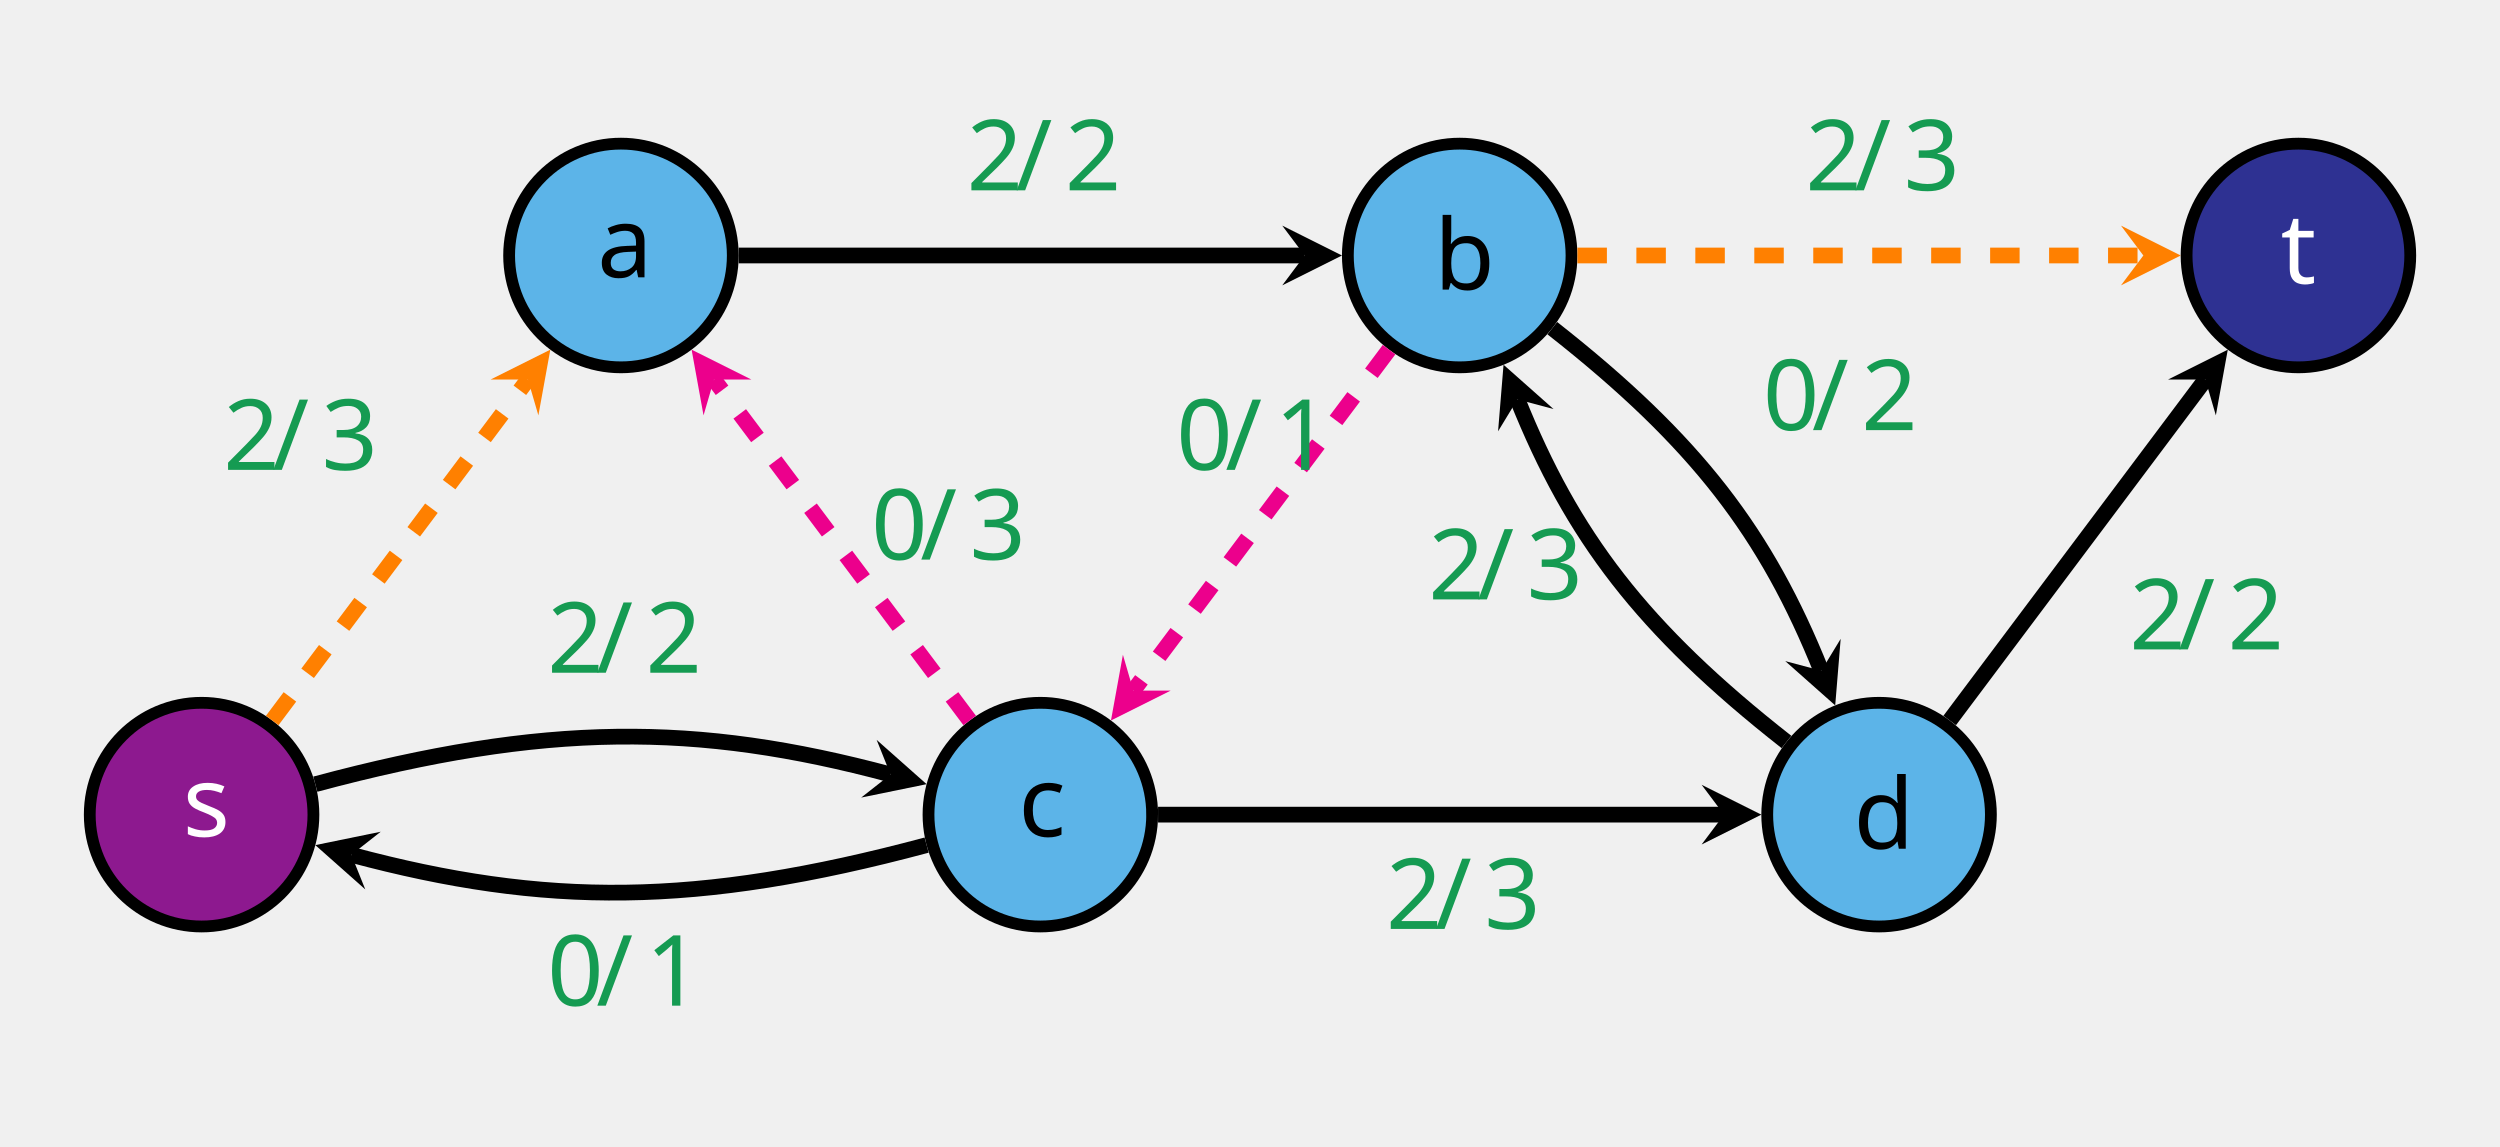
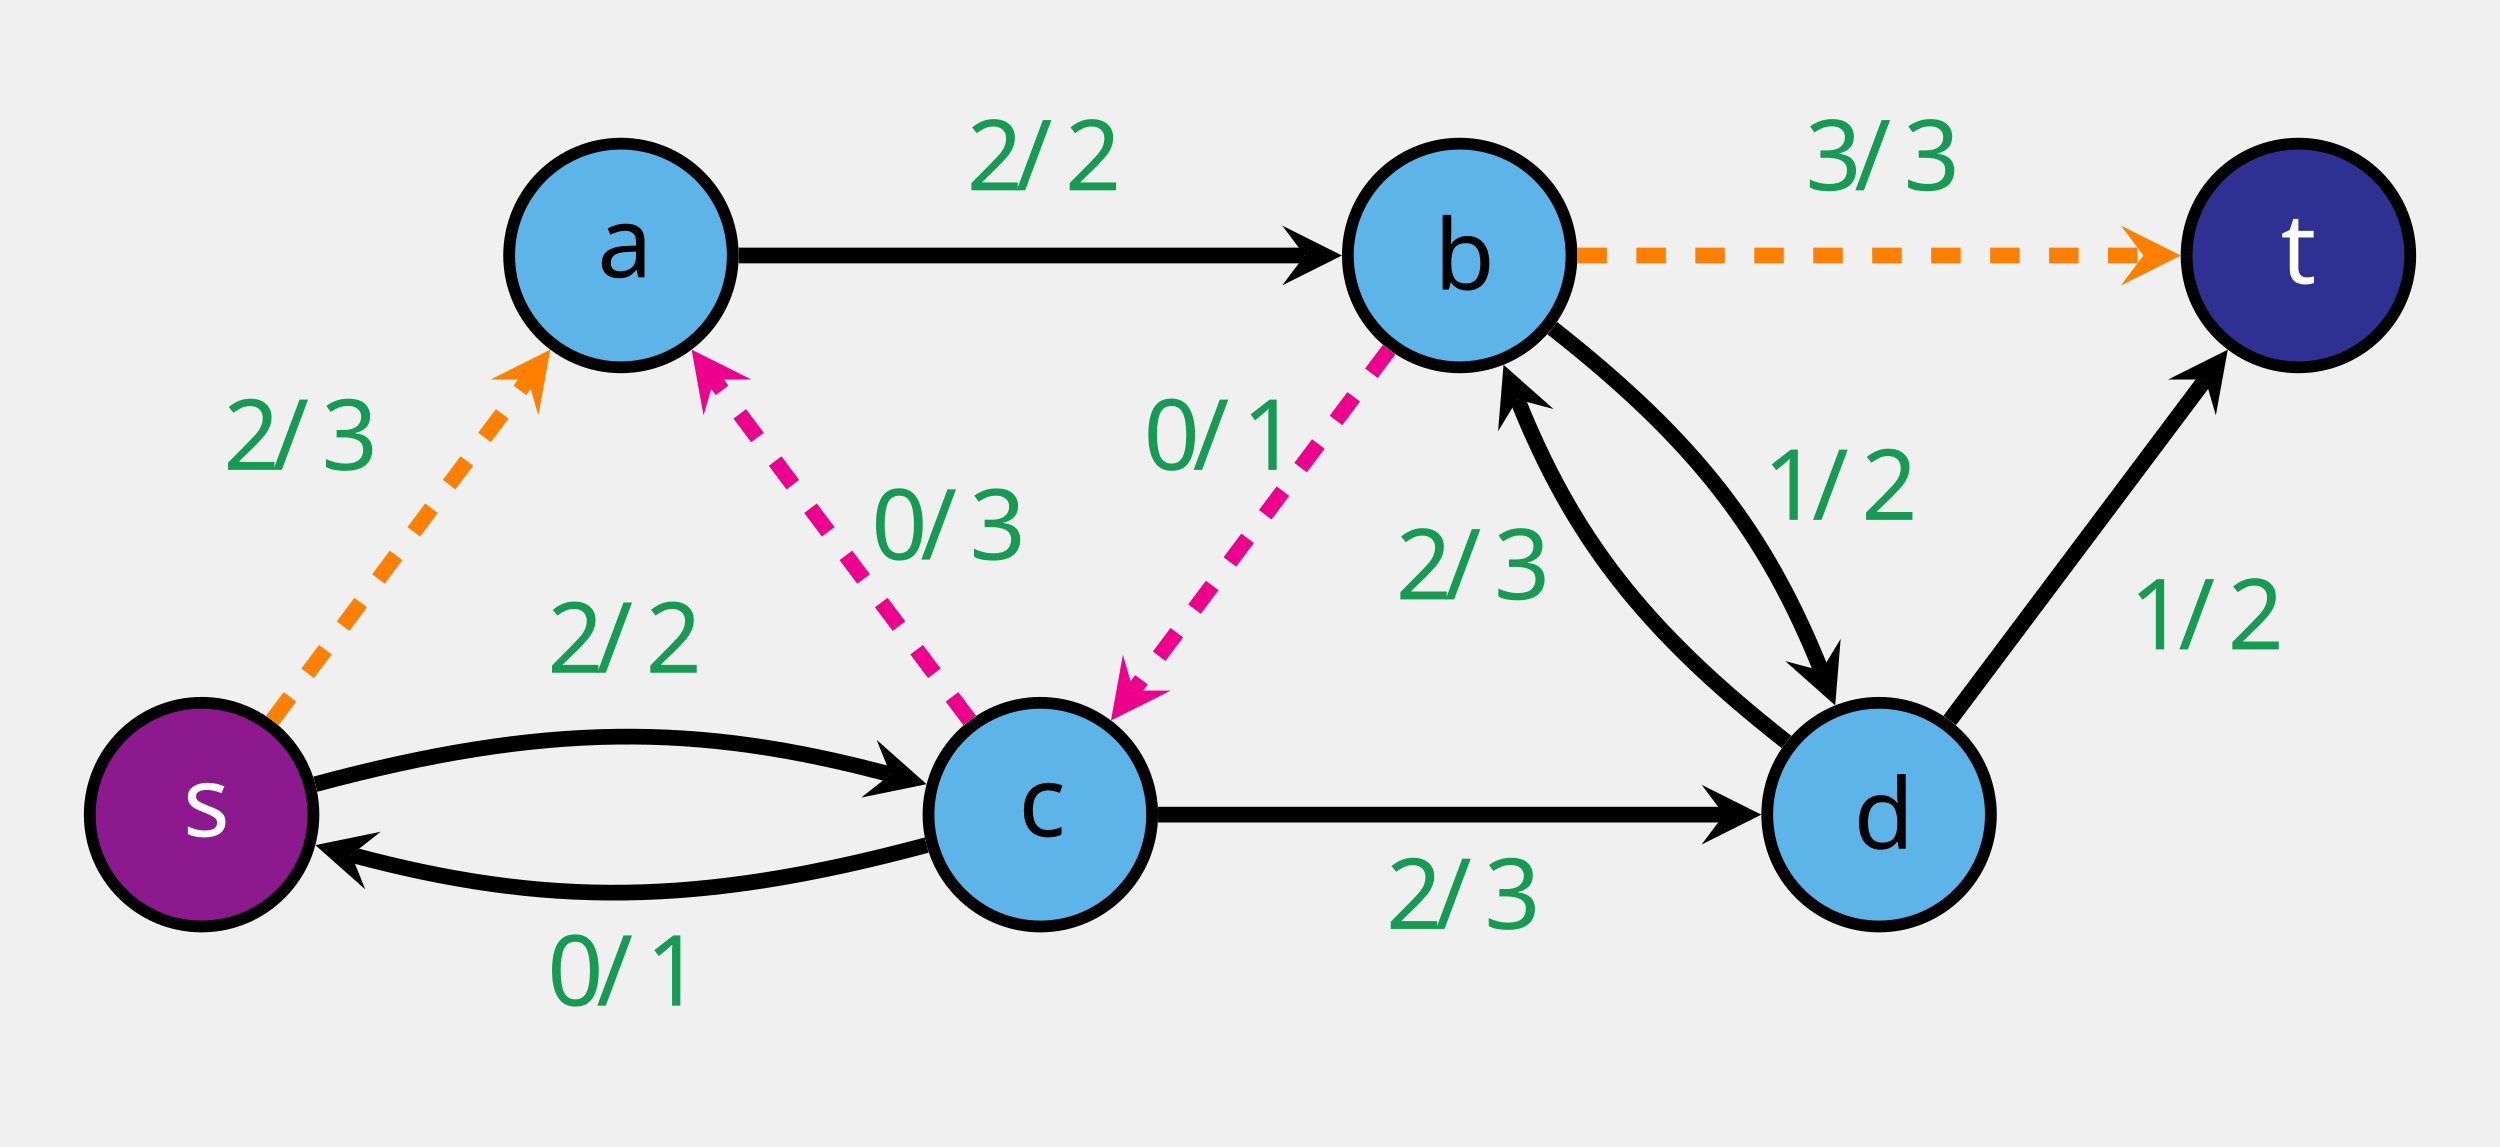
<svg xmlns="http://www.w3.org/2000/svg" version="1.1" id="svg2" width="337.972" height="155.044" viewBox="0 0 337.972 155.044">
  <defs id="defs6" />
  <g id="g8" transform="matrix(1.333333,0,0,-1.333333,0,155.044)">
    <g id="g10" transform="translate(20.44,33.685)">
      <g id="g12">
        <g id="g14">
          <g id="g16">
            <g id="g18">
              <path d="m 53.859,56.694 c 0,6.262 -5.076,11.339 -11.339,11.339 -6.262,0 -11.339,-5.076 -11.339,-11.339 0,-6.262 5.076,-11.339 11.339,-11.339 6.262,0 11.339,5.076 11.339,11.339 z" style="fill:#5cb4e8;fill-opacity:1;fill-rule:nonzero;stroke:#000000;stroke-width:1.196;stroke-linecap:butt;stroke-linejoin:miter;stroke-miterlimit:10;stroke-dasharray:none;stroke-opacity:1" id="path20" />
            </g>
            <g id="g22" transform="translate(40.126,54.479)">
              <g id="g24">
                <g id="g26" transform="translate(-60.566,-88.164)">
                  <text xml:space="preserve" transform="matrix(1,0,0,-1,60.566,88.164)" style="font-variant:normal;font-weight:normal;font-size:9.963px;font-family:CMSS10;-inkscape-font-specification:CMSS10;writing-mode:lr-tb;fill:#000000;fill-opacity:1;fill-rule:nonzero;stroke:none" id="text30">
                    <tspan x="0" y="0" id="tspan28">a</tspan>
                  </text>
                  <g id="g32" transform="translate(60.566,88.164)" />
                </g>
              </g>
              <g id="g34" transform="translate(-40.126,-54.479)" />
            </g>
          </g>
          <g id="g36">
            <g id="g38">
              <path d="m 138.899,56.694 c 0,6.262 -5.076,11.339 -11.339,11.339 -6.262,0 -11.339,-5.076 -11.339,-11.339 0,-6.262 5.076,-11.339 11.339,-11.339 6.262,0 11.339,5.076 11.339,11.339 z" style="fill:#5cb4e8;fill-opacity:1;fill-rule:nonzero;stroke:#000000;stroke-width:1.196;stroke-linecap:butt;stroke-linejoin:miter;stroke-miterlimit:10;stroke-dasharray:none;stroke-opacity:1" id="path40" />
            </g>
            <g id="g42" transform="translate(124.986,53.234)">
              <g id="g44">
                <g id="g46" transform="translate(-145.426,-86.919)">
                  <text xml:space="preserve" transform="matrix(1,0,0,-1,145.426,86.919)" style="font-variant:normal;font-weight:normal;font-size:9.963px;font-family:CMSS10;-inkscape-font-specification:CMSS10;writing-mode:lr-tb;fill:#000000;fill-opacity:1;fill-rule:nonzero;stroke:none" id="text50">
                    <tspan x="0" y="0" id="tspan48">b</tspan>
                  </text>
                  <g id="g52" transform="translate(145.426,86.919)" />
                </g>
              </g>
              <g id="g54" transform="translate(-124.986,-53.234)" />
            </g>
          </g>
          <g id="g56">
            <g id="g58">
              <path d="m 223.94,56.694 c 0,6.262 -5.076,11.339 -11.339,11.339 -6.262,0 -11.339,-5.076 -11.339,-11.339 0,-6.262 5.076,-11.339 11.339,-11.339 6.262,0 11.339,5.076 11.339,11.339 z" style="fill:#2e3192;fill-opacity:1;fill-rule:nonzero;stroke:#000000;stroke-width:1.196;stroke-linecap:butt;stroke-linejoin:miter;stroke-miterlimit:10;stroke-dasharray:none;stroke-opacity:1" id="path60" />
            </g>
            <g id="g62" transform="translate(210.8,53.847)">
              <g id="g64">
                <g id="g66" transform="translate(-231.24,-87.532)">
                  <text xml:space="preserve" transform="matrix(1,0,0,-1,231.24,87.532)" style="font-variant:normal;font-weight:normal;font-size:9.963px;font-family:CMSS10;-inkscape-font-specification:CMSS10;writing-mode:lr-tb;fill:#ffffff;fill-opacity:1;fill-rule:nonzero;stroke:none" id="text70">
                    <tspan x="0" y="0" id="tspan68">t</tspan>
                  </text>
                  <g id="g72" transform="translate(231.24,87.532)" />
                </g>
              </g>
              <g id="g74" transform="translate(-210.8,-53.847)" />
            </g>
          </g>
          <g id="g76">
            <g id="g78">
              <path d="M 11.339,0 C 11.339,6.262 6.262,11.339 0,11.339 -6.262,11.339 -11.339,6.262 -11.339,0 c 0,-6.262 5.076,-11.339 11.339,-11.339 6.262,0 11.339,5.076 11.339,11.339 z" style="fill:#8d198f;fill-opacity:1;fill-rule:nonzero;stroke:#000000;stroke-width:1.196;stroke-linecap:butt;stroke-linejoin:miter;stroke-miterlimit:10;stroke-dasharray:none;stroke-opacity:1" id="path80" />
            </g>
            <g id="g82" transform="translate(-1.909,-2.214)">
              <g id="g84">
                <g id="g86" transform="translate(-18.531,-31.471)">
                  <text xml:space="preserve" transform="matrix(1,0,0,-1,18.531,31.471)" style="font-variant:normal;font-weight:normal;font-size:9.963px;font-family:CMSS10;-inkscape-font-specification:CMSS10;writing-mode:lr-tb;fill:#ffffff;fill-opacity:1;fill-rule:nonzero;stroke:none" id="text90">
                    <tspan x="0" y="0" id="tspan88">s</tspan>
                  </text>
                  <g id="g92" transform="translate(18.531,31.471)" />
                </g>
              </g>
              <g id="g94" transform="translate(1.909,2.214)" />
            </g>
          </g>
          <g id="g96">
            <g id="g98">
              <path d="m 96.379,0 c 0,6.262 -5.076,11.339 -11.339,11.339 C 78.778,11.339 73.702,6.262 73.702,0 c 0,-6.262 5.076,-11.339 11.339,-11.339 6.262,0 11.339,5.076 11.339,11.339 z" style="fill:#5cb4e8;fill-opacity:1;fill-rule:nonzero;stroke:#000000;stroke-width:1.196;stroke-linecap:butt;stroke-linejoin:miter;stroke-miterlimit:10;stroke-dasharray:none;stroke-opacity:1" id="path100" />
            </g>
            <g id="g102" transform="translate(82.826,-2.214)">
              <g id="g104">
                <g id="g106" transform="translate(-103.266,-31.471)">
                  <text xml:space="preserve" transform="matrix(1,0,0,-1,103.266,31.471)" style="font-variant:normal;font-weight:normal;font-size:9.963px;font-family:CMSS10;-inkscape-font-specification:CMSS10;writing-mode:lr-tb;fill:#000000;fill-opacity:1;fill-rule:nonzero;stroke:none" id="text110">
                    <tspan x="0" y="0" id="tspan108">c</tspan>
                  </text>
                  <g id="g112" transform="translate(103.266,31.471)" />
                </g>
              </g>
              <g id="g114" transform="translate(-82.826,2.214)" />
            </g>
          </g>
          <g id="g116">
            <g id="g118">
              <path d="m 181.42,0 c 0,6.262 -5.076,11.339 -11.339,11.339 -6.262,0 -11.339,-5.076 -11.339,-11.339 0,-6.262 5.076,-11.339 11.339,-11.339 6.262,0 11.339,5.076 11.339,11.339 z" style="fill:#5cb4e8;fill-opacity:1;fill-rule:nonzero;stroke:#000000;stroke-width:1.196;stroke-linecap:butt;stroke-linejoin:miter;stroke-miterlimit:10;stroke-dasharray:none;stroke-opacity:1" id="path120" />
            </g>
            <g id="g122" transform="translate(167.505,-3.459)">
              <g id="g124">
                <g id="g126" transform="translate(-187.945,-30.226)">
                  <text xml:space="preserve" transform="matrix(1,0,0,-1,187.945,30.226)" style="font-variant:normal;font-weight:normal;font-size:9.963px;font-family:CMSS10;-inkscape-font-specification:CMSS10;writing-mode:lr-tb;fill:#000000;fill-opacity:1;fill-rule:nonzero;stroke:none" id="text130">
                    <tspan x="0" y="0" id="tspan128">d</tspan>
                  </text>
                  <g id="g132" transform="translate(187.945,30.226)" />
                </g>
              </g>
              <g id="g134" transform="translate(-167.505,3.459)" />
            </g>
          </g>
          <g id="g136">
            <g id="g138">
              <path d="M 7.162,9.549 33.087,44.116" style="fill:none;stroke:#ff8000;stroke-width:1.594;stroke-linecap:butt;stroke-linejoin:miter;stroke-miterlimit:10;stroke-dasharray:2.989, 2.989;stroke-dashoffset:0;stroke-opacity:1" id="path140" />
              <g id="g142" transform="matrix(0.59999,0.79997,-0.79997,0.59999,33.08698,44.11621)">
                <g id="g144">
                  <path d="M 3.786,0 -2.271,3.029 0,0 -2.271,-3.029" style="fill:#ff8000;fill-opacity:1;fill-rule:nonzero;stroke:none" id="path146" />
                </g>
              </g>
              <g id="g148">
                <g id="g150" transform="translate(2.199,34.955)">
                  <g id="g152">
                    <g id="g154" transform="translate(-22.639,-68.64)">
                      <text xml:space="preserve" transform="matrix(1,0,0,-1,22.639,68.64)" style="font-variant:normal;font-weight:normal;font-size:9.963px;font-family:CMSS10;-inkscape-font-specification:CMSS10;writing-mode:lr-tb;fill:#159b52;fill-opacity:1;fill-rule:nonzero;stroke:none" id="text162">
                        <tspan x="0" y="0" id="tspan156">2</tspan>
                        <tspan x="4.981" y="0" id="tspan158">/</tspan>
                        <tspan x="9.963" y="0" id="tspan160">3</tspan>
                      </text>
                      <g id="g164" transform="translate(22.639,68.64)" />
                    </g>
                  </g>
                  <g id="g166" transform="translate(-2.199,-34.955)" />
                </g>
              </g>
            </g>
          </g>
          <g id="g168">
            <g id="g170">
              <path d="m 11.53,3.089 c 23.347,6.256 38.634,6.256 58.324,0.98" style="fill:none;stroke:#000000;stroke-width:1.594;stroke-linecap:butt;stroke-linejoin:miter;stroke-miterlimit:10;stroke-dasharray:none;stroke-opacity:1" id="path172" />
              <g id="g174" transform="matrix(0.96593,-0.25879,0.25879,0.96593,69.85382,4.06876)">
                <g id="g176">
                  <path d="M 3.786,0 -2.271,3.029 0,0 -2.271,-3.029" style="fill:#000000;fill-opacity:1;fill-rule:nonzero;stroke:none" id="path178" />
                </g>
              </g>
              <g id="g180">
                <g id="g182" transform="translate(35.048,14.389)">
                  <g id="g184">
                    <g id="g186" transform="translate(-55.488,-48.074)">
                      <text xml:space="preserve" transform="matrix(1,0,0,-1,55.488,48.074)" style="font-variant:normal;font-weight:normal;font-size:9.963px;font-family:CMSS10;-inkscape-font-specification:CMSS10;writing-mode:lr-tb;fill:#159b52;fill-opacity:1;fill-rule:nonzero;stroke:none" id="text194">
                        <tspan x="0" y="0" id="tspan188">2</tspan>
                        <tspan x="4.981" y="0" id="tspan190">/</tspan>
                        <tspan x="9.963" y="0" id="tspan192">2</tspan>
                      </text>
                      <g id="g196" transform="translate(55.488,48.074)" />
                    </g>
                  </g>
                  <g id="g198" transform="translate(-35.048,-14.389)" />
                </g>
              </g>
            </g>
          </g>
          <g id="g200">
            <g id="g202">
              <path d="M 73.511,-3.089 C 50.163,-9.345 34.877,-9.345 15.187,-4.069" style="fill:none;stroke:#000000;stroke-width:1.594;stroke-linecap:butt;stroke-linejoin:miter;stroke-miterlimit:10;stroke-dasharray:none;stroke-opacity:1" id="path204" />
              <g id="g206" transform="matrix(-0.96593,0.25879,-0.25879,-0.96593,15.18658,-4.06876)">
                <g id="g208">
                  <path d="M 3.786,0 -2.271,3.029 0,0 -2.271,-3.029" style="fill:#000000;fill-opacity:1;fill-rule:nonzero;stroke:none" id="path210" />
                </g>
              </g>
              <g id="g212">
                <g id="g214" transform="translate(35.048,-19.37)">
                  <g id="g216">
                    <g id="g218" transform="translate(-55.488,-14.315)">
                      <text xml:space="preserve" transform="matrix(1,0,0,-1,55.488,14.315)" style="font-variant:normal;font-weight:normal;font-size:9.963px;font-family:CMSS10;-inkscape-font-specification:CMSS10;writing-mode:lr-tb;fill:#159b52;fill-opacity:1;fill-rule:nonzero;stroke:none" id="text226">
                        <tspan x="0" y="0" id="tspan220">0</tspan>
                        <tspan x="4.981" y="0" id="tspan222">/</tspan>
                        <tspan x="9.963" y="0" id="tspan224">1</tspan>
                      </text>
                      <g id="g228" transform="translate(55.488,14.315)" />
                    </g>
                  </g>
                  <g id="g230" transform="translate(-35.048,19.37)" />
                </g>
              </g>
            </g>
          </g>
          <g id="g232">
            <g id="g234">
              <path d="M 77.879,9.549 51.953,44.116" style="fill:none;stroke:#ec008c;stroke-width:1.594;stroke-linecap:butt;stroke-linejoin:miter;stroke-miterlimit:10;stroke-dasharray:2.989, 2.989;stroke-dashoffset:0;stroke-opacity:1" id="path236" />
              <g id="g238" transform="matrix(-0.59999,0.79997,-0.79997,-0.59999,51.95341,44.11621)">
                <g id="g240">
                  <path d="M 3.786,0 -2.271,3.029 0,0 -2.271,-3.029" style="fill:#ec008c;fill-opacity:1;fill-rule:nonzero;stroke:none" id="path242" />
                </g>
              </g>
              <g id="g244">
                <g id="g246" transform="translate(67.897,25.856)">
                  <g id="g248">
                    <g id="g250" transform="translate(-88.337,-59.541)">
                      <text xml:space="preserve" transform="matrix(1,0,0,-1,88.337,59.541)" style="font-variant:normal;font-weight:normal;font-size:9.963px;font-family:CMSS10;-inkscape-font-specification:CMSS10;writing-mode:lr-tb;fill:#159b52;fill-opacity:1;fill-rule:nonzero;stroke:none" id="text258">
                        <tspan x="0" y="0" id="tspan252">0</tspan>
                        <tspan x="4.981" y="0" id="tspan254">/</tspan>
                        <tspan x="9.963" y="0" id="tspan256">3</tspan>
                      </text>
                      <g id="g260" transform="translate(88.337,59.541)" />
                    </g>
                  </g>
                  <g id="g262" transform="translate(-67.897,-25.856)" />
                </g>
              </g>
            </g>
          </g>
          <g id="g264">
            <g id="g266">
              <path d="m 54.457,56.694 h 57.382" style="fill:none;stroke:#000000;stroke-width:1.594;stroke-linecap:butt;stroke-linejoin:miter;stroke-miterlimit:10;stroke-dasharray:none;stroke-opacity:1" id="path268" />
              <g id="g270" transform="translate(111.8383,56.69362)">
                <g id="g272">
                  <path d="M 3.786,0 -2.271,3.029 0,0 -2.271,-3.029" style="fill:#000000;fill-opacity:1;fill-rule:nonzero;stroke:none" id="path274" />
                </g>
              </g>
              <g id="g276">
                <g id="g278" transform="translate(77.568,63.301)">
                  <g id="g280">
                    <g id="g282" transform="translate(-98.008,-96.986)">
                      <text xml:space="preserve" transform="matrix(1,0,0,-1,98.008,96.986)" style="font-variant:normal;font-weight:normal;font-size:9.963px;font-family:CMSS10;-inkscape-font-specification:CMSS10;writing-mode:lr-tb;fill:#159b52;fill-opacity:1;fill-rule:nonzero;stroke:none" id="text290">
                        <tspan x="0" y="0" id="tspan284">2</tspan>
                        <tspan x="4.981" y="0" id="tspan286">/</tspan>
                        <tspan x="9.963" y="0" id="tspan288">2</tspan>
                      </text>
                      <g id="g292" transform="translate(98.008,96.986)" />
                    </g>
                  </g>
                  <g id="g294" transform="translate(-77.568,-63.301)" />
                </g>
              </g>
            </g>
          </g>
          <g id="g296">
            <g id="g298">
              <path d="M 120.399,47.145 94.474,12.577" style="fill:none;stroke:#ec008c;stroke-width:1.594;stroke-linecap:butt;stroke-linejoin:miter;stroke-miterlimit:10;stroke-dasharray:2.989, 2.989;stroke-dashoffset:0;stroke-opacity:1" id="path300" />
              <g id="g302" transform="matrix(-0.59999,-0.79997,0.79997,-0.59999,94.47365,12.5774)">
                <g id="g304">
                  <path d="M 3.786,0 -2.271,3.029 0,0 -2.271,-3.029" style="fill:#ec008c;fill-opacity:1;fill-rule:nonzero;stroke:none" id="path306" />
                </g>
              </g>
              <g id="g308">
-                 <g id="g310" transform="translate(98.827,34.955)">
+                 <g id="g310" transform="translate(95.507,34.955)">
                  <g id="g312">
-                     <g id="g314" transform="translate(-119.267,-68.64)">
-                       <text xml:space="preserve" transform="matrix(1,0,0,-1,119.267,68.64)" style="font-variant:normal;font-weight:normal;font-size:9.963px;font-family:CMSS10;-inkscape-font-specification:CMSS10;writing-mode:lr-tb;fill:#159b52;fill-opacity:1;fill-rule:nonzero;stroke:none" id="text322">
+                     <g id="g314" transform="translate(-115.947,-68.64)">
+                       <text xml:space="preserve" transform="matrix(1,0,0,-1,115.947,68.64)" style="font-variant:normal;font-weight:normal;font-size:9.963px;font-family:CMSS10;-inkscape-font-specification:CMSS10;writing-mode:lr-tb;fill:#159b52;fill-opacity:1;fill-rule:nonzero;stroke:none" id="text322">
                        <tspan x="0" y="0" id="tspan316">0</tspan>
                        <tspan x="4.981" y="0" id="tspan318">/</tspan>
                        <tspan x="9.963" y="0" id="tspan320">1</tspan>
                      </text>
-                       <g id="g324" transform="translate(119.267,68.64)" />
-                     </g>
-                   </g>
-                   <g id="g326" transform="translate(-98.827,-34.955)" />
+                       <g id="g324" transform="translate(115.947,68.64)" />
+                     </g>
+                   </g>
+                   <g id="g326" transform="translate(-95.507,-34.955)" />
                </g>
              </g>
            </g>
          </g>
          <g id="g328">
            <g id="g330">
              <path d="m 96.977,0 h 57.382" style="fill:none;stroke:#000000;stroke-width:1.594;stroke-linecap:butt;stroke-linejoin:miter;stroke-miterlimit:10;stroke-dasharray:none;stroke-opacity:1" id="path332" />
              <g id="g334" transform="translate(154.3586)">
                <g id="g336">
                  <path d="M 3.786,0 -2.271,3.029 0,0 -2.271,-3.029" style="fill:#000000;fill-opacity:1;fill-rule:nonzero;stroke:none" id="path338" />
                </g>
              </g>
              <g id="g340">
                <g id="g342" transform="translate(120.087,-11.589)">
                  <g id="g344">
                    <g id="g346" transform="translate(-140.527,-22.096)">
                      <text xml:space="preserve" transform="matrix(1,0,0,-1,140.527,22.096)" style="font-variant:normal;font-weight:normal;font-size:9.963px;font-family:CMSS10;-inkscape-font-specification:CMSS10;writing-mode:lr-tb;fill:#159b52;fill-opacity:1;fill-rule:nonzero;stroke:none" id="text354">
                        <tspan x="0" y="0" id="tspan348">2</tspan>
                        <tspan x="4.981" y="0" id="tspan350">/</tspan>
                        <tspan x="9.963" y="0" id="tspan352">3</tspan>
                      </text>
                      <g id="g356" transform="translate(140.527,22.096)" />
                    </g>
                  </g>
                  <g id="g358" transform="translate(-120.087,11.589)" />
                </g>
              </g>
            </g>
          </g>
          <g id="g360">
            <g id="g362">
              <path d="m 160.692,7.37 c -14.708,11.545 -21.72,20.894 -27.275,34.733" style="fill:none;stroke:#000000;stroke-width:1.594;stroke-linecap:butt;stroke-linejoin:miter;stroke-miterlimit:10;stroke-dasharray:none;stroke-opacity:1" id="path364" />
              <g id="g366" transform="matrix(-0.3725,0.928,-0.928,-0.3725,133.4168,42.10324)">
                <g id="g368">
                  <path d="M 3.786,0 -2.271,3.029 0,0 -2.271,-3.029" style="fill:#000000;fill-opacity:1;fill-rule:nonzero;stroke:none" id="path370" />
                </g>
              </g>
              <g id="g372">
-                 <g id="g374" transform="translate(124.382,21.825)">
+                 <g id="g374" transform="translate(121.062,21.825)">
                  <g id="g376">
-                     <g id="g378" transform="translate(-144.822,-55.51)">
-                       <text xml:space="preserve" transform="matrix(1,0,0,-1,144.822,55.51)" style="font-variant:normal;font-weight:normal;font-size:9.963px;font-family:CMSS10;-inkscape-font-specification:CMSS10;writing-mode:lr-tb;fill:#159b52;fill-opacity:1;fill-rule:nonzero;stroke:none" id="text386">
+                     <g id="g378" transform="translate(-141.502,-55.51)">
+                       <text xml:space="preserve" transform="matrix(1,0,0,-1,141.502,55.51)" style="font-variant:normal;font-weight:normal;font-size:9.963px;font-family:CMSS10;-inkscape-font-specification:CMSS10;writing-mode:lr-tb;fill:#159b52;fill-opacity:1;fill-rule:nonzero;stroke:none" id="text386">
                        <tspan x="0" y="0" id="tspan380">2</tspan>
                        <tspan x="4.981" y="0" id="tspan382">/</tspan>
                        <tspan x="9.963" y="0" id="tspan384">3</tspan>
                      </text>
-                       <g id="g388" transform="translate(144.822,55.51)" />
-                     </g>
-                   </g>
-                   <g id="g390" transform="translate(-124.382,-21.825)" />
+                       <g id="g388" transform="translate(141.502,55.51)" />
+                     </g>
+                   </g>
+                   <g id="g390" transform="translate(-121.062,-21.825)" />
                </g>
              </g>
            </g>
          </g>
          <g id="g392">
            <g id="g394">
              <path d="m 136.95,49.324 c 14.708,-11.545 21.72,-20.894 27.275,-34.733" style="fill:none;stroke:#000000;stroke-width:1.594;stroke-linecap:butt;stroke-linejoin:miter;stroke-miterlimit:10;stroke-dasharray:none;stroke-opacity:1" id="path396" />
              <g id="g398" transform="matrix(0.3725,-0.928,0.928,0.3725,164.2247,14.59036)">
                <g id="g400">
                  <path d="M 3.786,0 -2.271,3.029 0,0 -2.271,-3.029" style="fill:#000000;fill-opacity:1;fill-rule:nonzero;stroke:none" id="path402" />
                </g>
              </g>
              <g id="g404">
-                 <g id="g406" transform="translate(158.312,38.986)">
+                 <g id="g406" transform="translate(158.312,29.887)">
                  <g id="g408">
-                     <g id="g410" transform="translate(-178.752,-72.671)">
-                       <text xml:space="preserve" transform="matrix(1,0,0,-1,178.752,72.671)" style="font-variant:normal;font-weight:normal;font-size:9.963px;font-family:CMSS10;-inkscape-font-specification:CMSS10;writing-mode:lr-tb;fill:#159b52;fill-opacity:1;fill-rule:nonzero;stroke:none" id="text418">
-                         <tspan x="0" y="0" id="tspan412">0</tspan>
+                     <g id="g410" transform="translate(-178.752,-63.572)">
+                       <text xml:space="preserve" transform="matrix(1,0,0,-1,178.752,63.572)" style="font-variant:normal;font-weight:normal;font-size:9.963px;font-family:CMSS10;-inkscape-font-specification:CMSS10;writing-mode:lr-tb;fill:#159b52;fill-opacity:1;fill-rule:nonzero;stroke:none" id="text418">
+                         <tspan x="0" y="0" id="tspan412">1</tspan>
                        <tspan x="4.981" y="0" id="tspan414">/</tspan>
                        <tspan x="9.963" y="0" id="tspan416">2</tspan>
                      </text>
-                       <g id="g420" transform="translate(178.752,72.671)" />
-                     </g>
-                   </g>
-                   <g id="g422" transform="translate(-158.312,-38.986)" />
+                       <g id="g420" transform="translate(178.752,63.572)" />
+                     </g>
+                   </g>
+                   <g id="g422" transform="translate(-158.312,-29.887)" />
                </g>
              </g>
            </g>
          </g>
          <g id="g424">
            <g id="g426">
              <path d="m 139.497,56.694 h 57.382" style="fill:none;stroke:#ff8000;stroke-width:1.594;stroke-linecap:butt;stroke-linejoin:miter;stroke-miterlimit:10;stroke-dasharray:2.989, 2.989;stroke-dashoffset:0;stroke-opacity:1" id="path428" />
              <g id="g430" transform="translate(196.8788,56.69362)">
                <g id="g432">
                  <path d="M 3.786,0 -2.271,3.029 0,0 -2.271,-3.029" style="fill:#ff8000;fill-opacity:1;fill-rule:nonzero;stroke:none" id="path434" />
                </g>
              </g>
              <g id="g436">
                <g id="g438" transform="translate(162.607,63.301)">
                  <g id="g440">
                    <g id="g442" transform="translate(-183.047,-96.986)">
                      <text xml:space="preserve" transform="matrix(1,0,0,-1,183.047,96.986)" style="font-variant:normal;font-weight:normal;font-size:9.963px;font-family:CMSS10;-inkscape-font-specification:CMSS10;writing-mode:lr-tb;fill:#159b52;fill-opacity:1;fill-rule:nonzero;stroke:none" id="text450">
-                         <tspan x="0" y="0" id="tspan444">2</tspan>
+                         <tspan x="0" y="0" id="tspan444">3</tspan>
                        <tspan x="4.981" y="0" id="tspan446">/</tspan>
                        <tspan x="9.963" y="0" id="tspan448">3</tspan>
                      </text>
                      <g id="g452" transform="translate(183.047,96.986)" />
                    </g>
                  </g>
                  <g id="g454" transform="translate(-162.607,-63.301)" />
                </g>
              </g>
            </g>
          </g>
          <g id="g456">
            <g id="g458">
              <path d="m 177.243,9.549 25.925,34.567" style="fill:none;stroke:#000000;stroke-width:1.594;stroke-linecap:butt;stroke-linejoin:miter;stroke-miterlimit:10;stroke-dasharray:none;stroke-opacity:1" id="path460" />
              <g id="g462" transform="matrix(0.59999,0.79997,-0.79997,0.59999,203.1678,44.11621)">
                <g id="g464">
                  <path d="M 3.786,0 -2.271,3.029 0,0 -2.271,-3.029" style="fill:#000000;fill-opacity:1;fill-rule:nonzero;stroke:none" id="path466" />
                </g>
              </g>
              <g id="g468">
                <g id="g470" transform="translate(195.456,16.757)">
                  <g id="g472">
                    <g id="g474" transform="translate(-215.896,-50.442)">
                      <text xml:space="preserve" transform="matrix(1,0,0,-1,215.896,50.442)" style="font-variant:normal;font-weight:normal;font-size:9.963px;font-family:CMSS10;-inkscape-font-specification:CMSS10;writing-mode:lr-tb;fill:#159b52;fill-opacity:1;fill-rule:nonzero;stroke:none" id="text482">
-                         <tspan x="0" y="0" id="tspan476">2</tspan>
+                         <tspan x="0" y="0" id="tspan476">1</tspan>
                        <tspan x="4.981" y="0" id="tspan478">/</tspan>
                        <tspan x="9.963" y="0" id="tspan480">2</tspan>
                      </text>
                      <g id="g484" transform="translate(215.896,50.442)" />
                    </g>
                  </g>
                  <g id="g486" transform="translate(-195.456,-16.757)" />
                </g>
              </g>
            </g>
          </g>
        </g>
      </g>
    </g>
  </g>
</svg>
